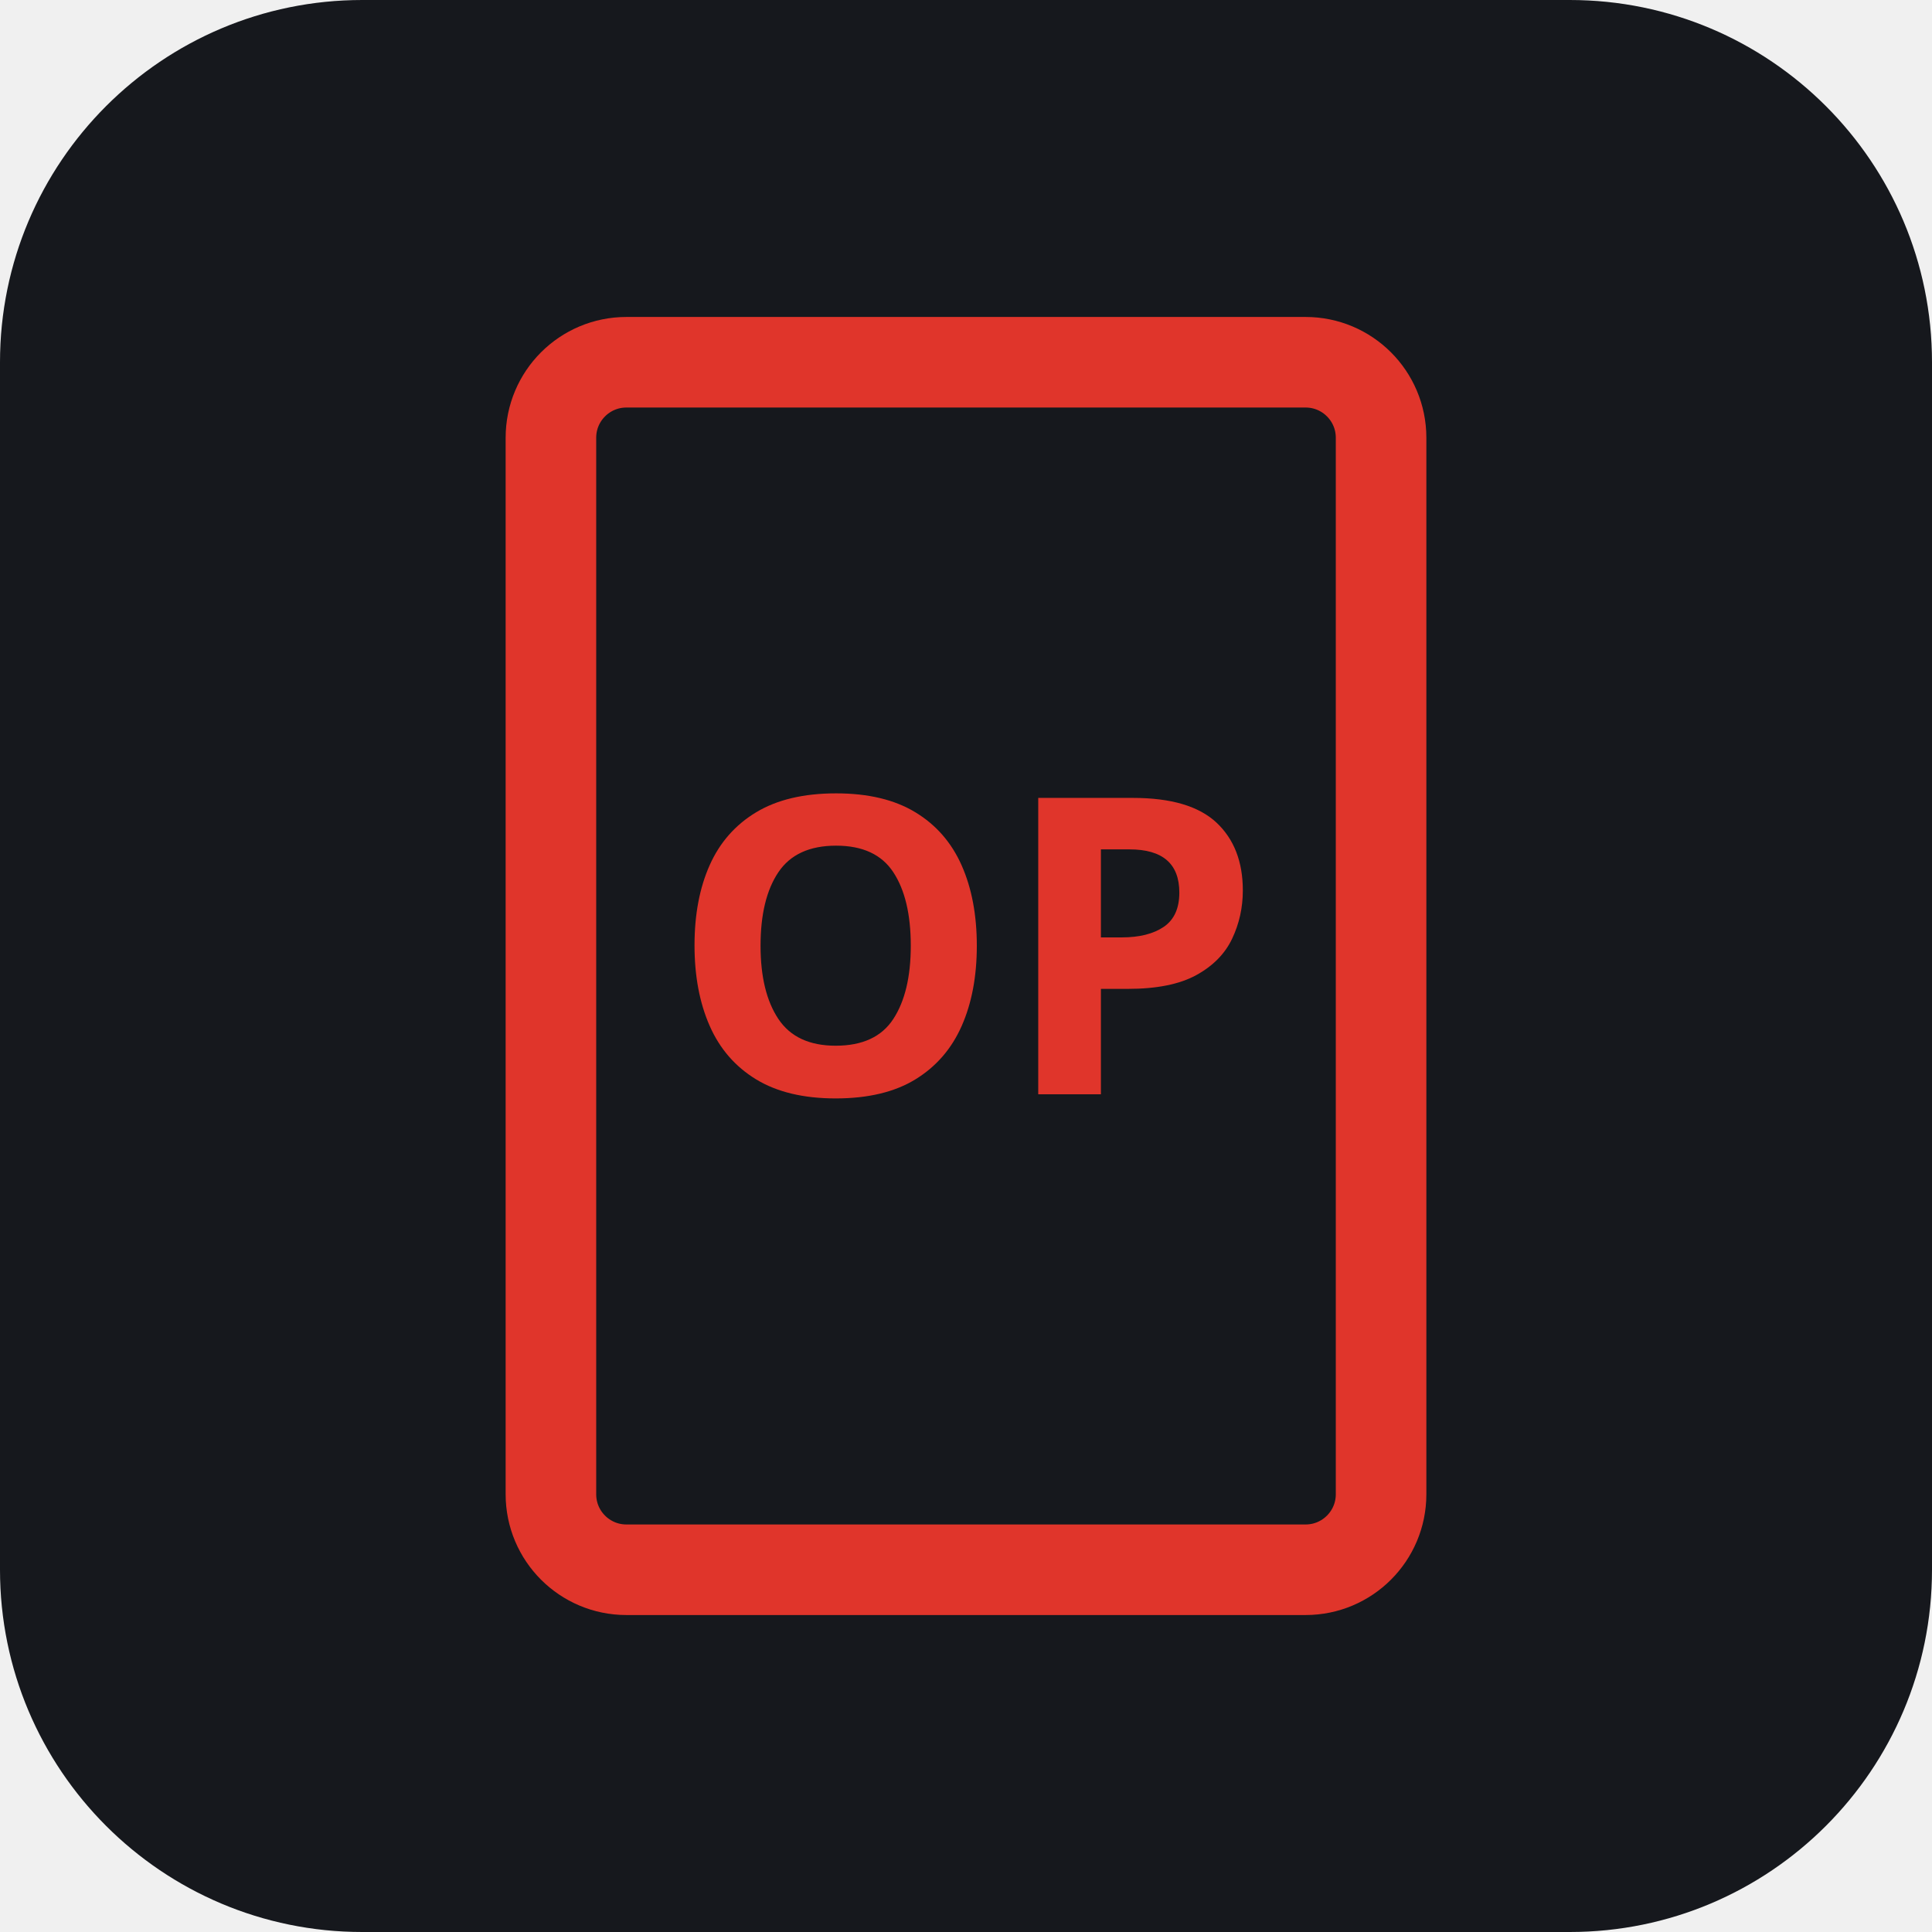
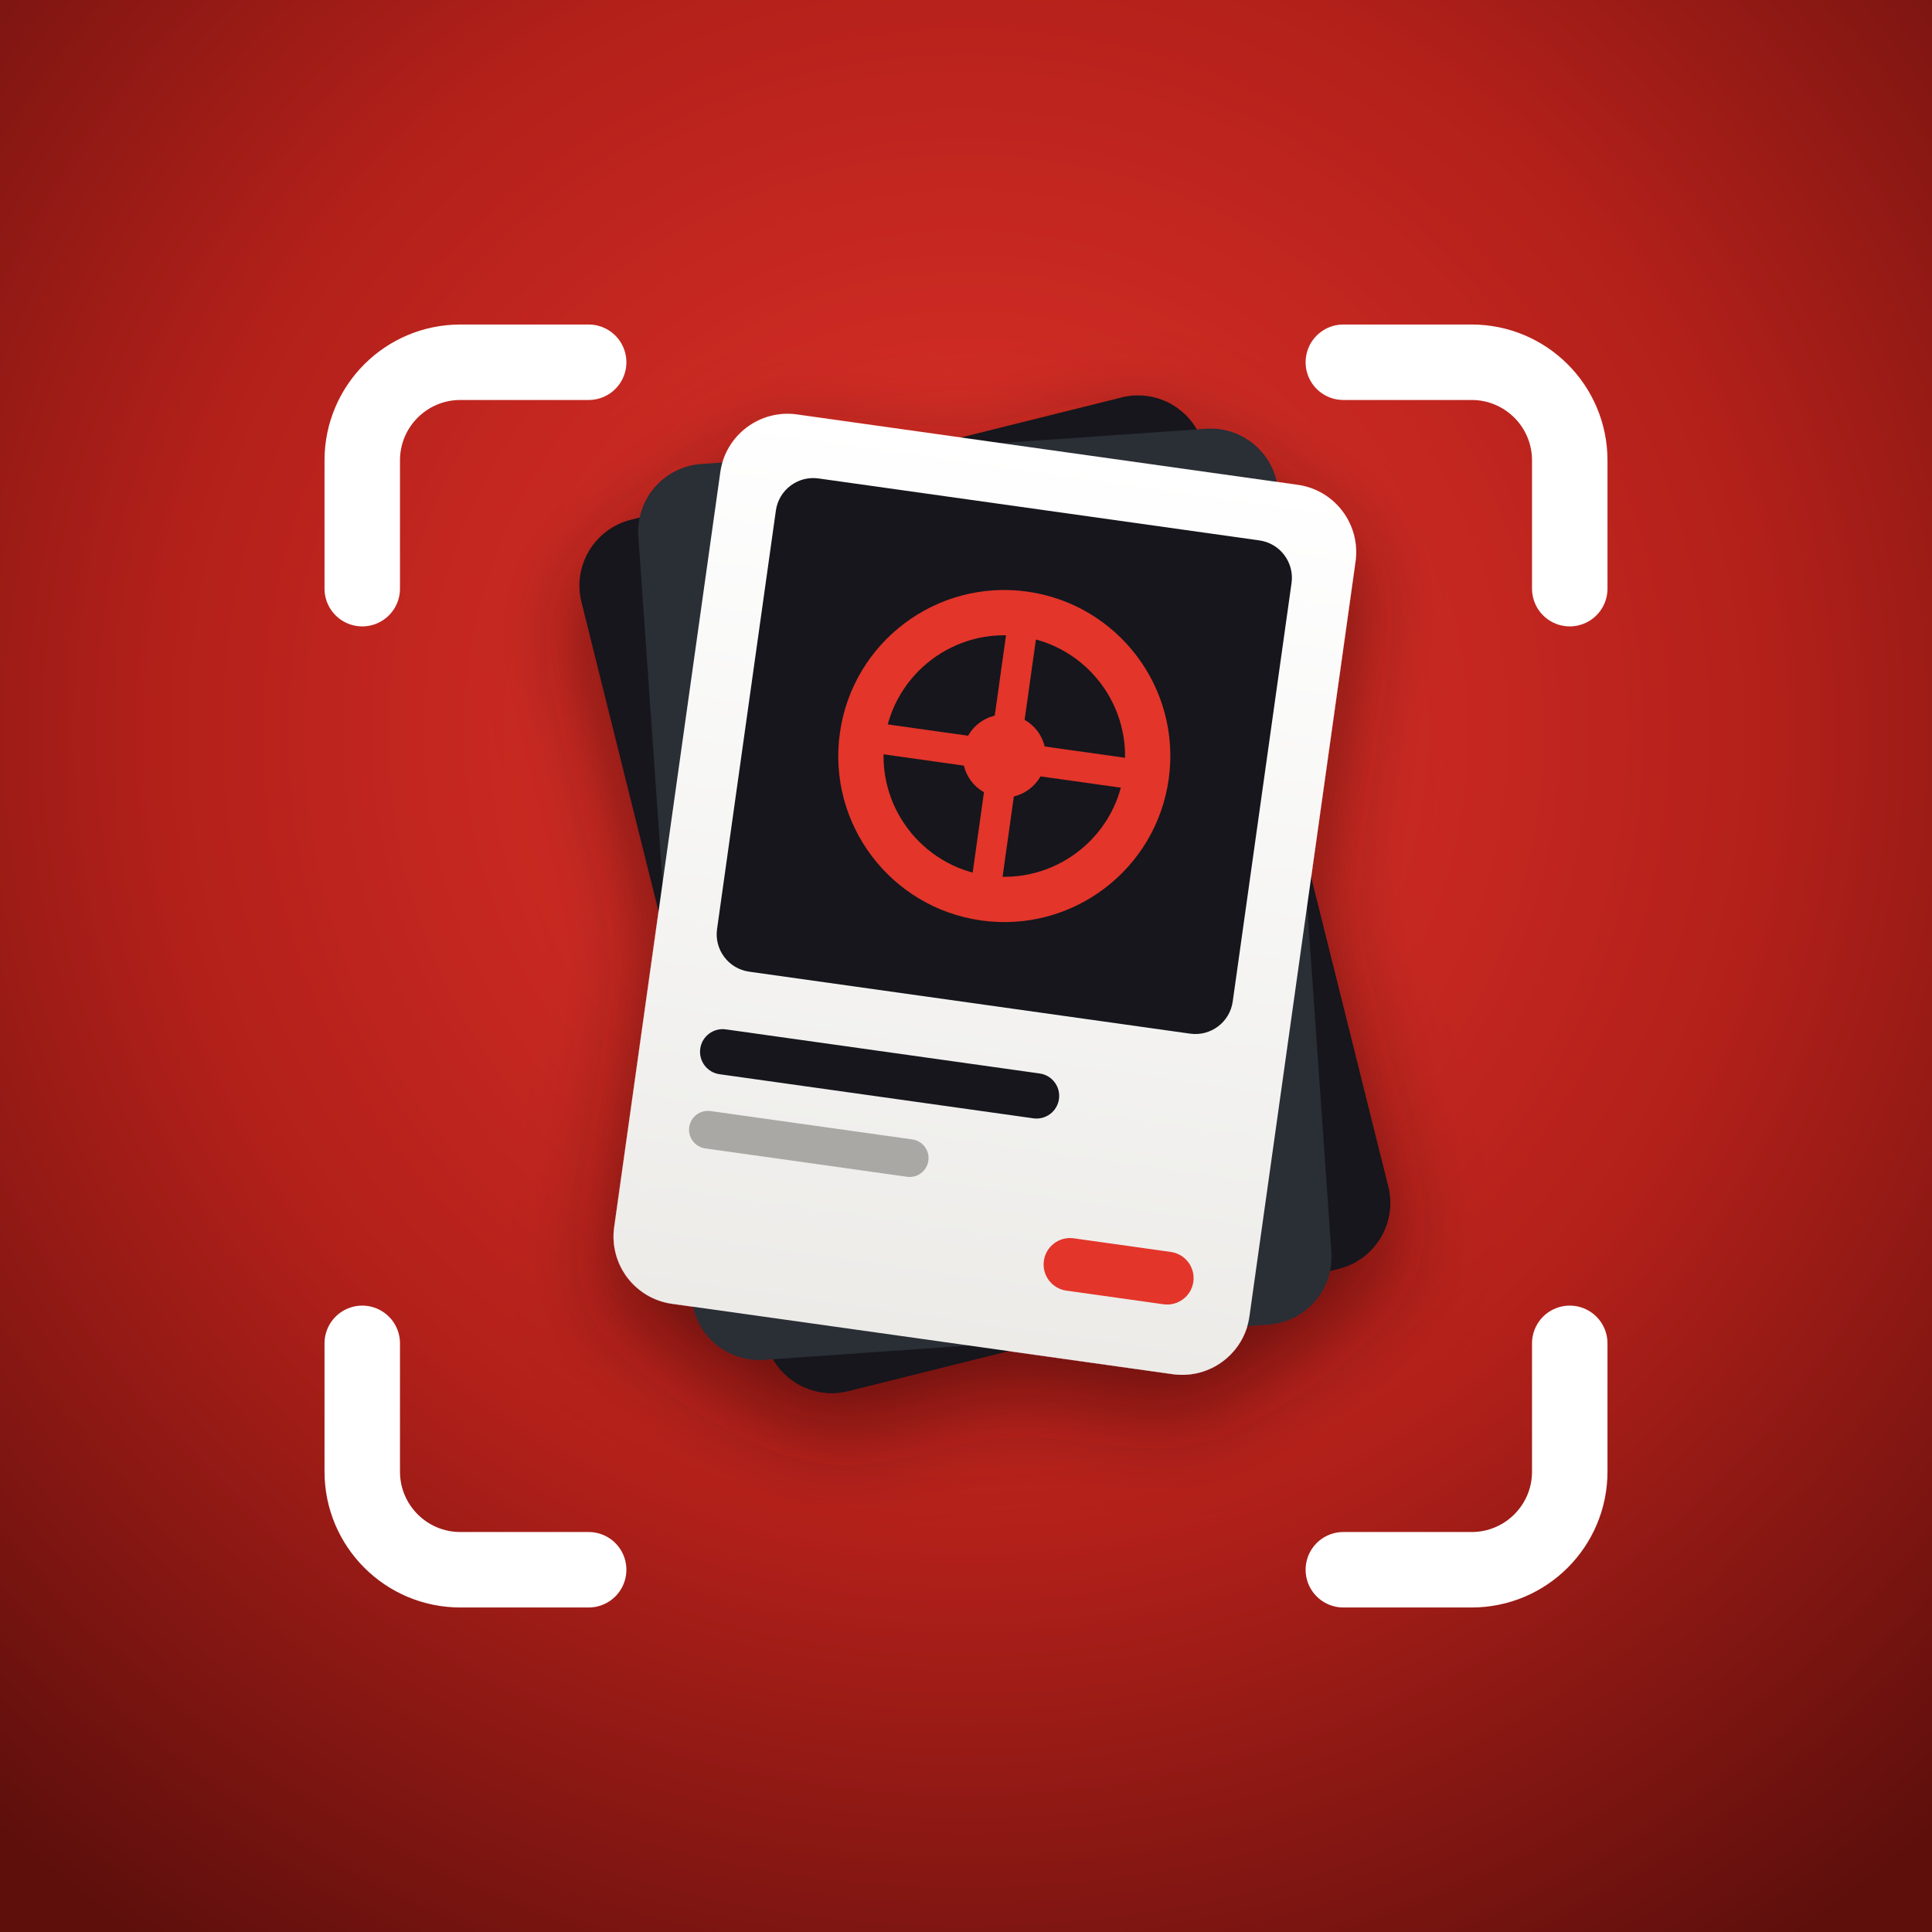
<svg xmlns="http://www.w3.org/2000/svg" viewBox="0 0 512 512">
-   <rect width="512" height="512" rx="96" fill="#16181d" />
-   <rect x="146" y="96" width="220" height="320" rx="20" fill="none" stroke="#e0352b" stroke-width="24" />
-   <text x="256" y="290" text-anchor="middle" font-family="system-ui,sans-serif" font-size="110" font-weight="700" fill="#e0352b">OP</text>
+   <defs>
+     <radialGradient id="bg" cx="50%" cy="38%" r="75%">
+       <stop offset="0" stop-color="#e3342b" />
+       <stop offset="0.55" stop-color="#b3201a" />
+       <stop offset="1" stop-color="#5e0f0c" />
+     </radialGradient>
+     <linearGradient id="face" x1="0" y1="0" x2="0" y2="1">
+       <stop offset="0" stop-color="#ffffff" />
+       <stop offset="1" stop-color="#ecebe8" />
+     </linearGradient>
+     <filter id="sh" x="-30%" y="-30%" width="160%" height="160%">
+       <feDropShadow dx="0" dy="10" stdDeviation="12" flood-color="#2a0705" flood-opacity="0.55" />
+     </filter>
+   </defs>
+   <rect width="512" height="512" fill="url(#bg)" />
+   <g filter="url(#sh)">
+     <rect x="176" y="118" width="170" height="238" rx="18" fill="#16181d" transform="rotate(-14 261 237)" />
+     <rect x="176" y="118" width="170" height="238" rx="18" fill="#2a2d35" transform="rotate(-4 261 237)" />
+     <g transform="rotate(8 261 237)">
+       <rect x="176" y="118" width="170" height="238" rx="18" fill="url(#face)" />
+       <rect x="192" y="134" width="138" height="132" rx="10" fill="#16181d" />
+       <circle cx="261" cy="200" r="38" fill="none" stroke="#e3342b" stroke-width="12" />
+       <path d="M261 162v76M223 200h76" stroke="#e3342b" stroke-width="8" stroke-linecap="round" />
+       <circle cx="261" cy="200" r="11" fill="#e3342b" />
+       <rect x="192" y="282" width="96" height="12" rx="6" fill="#16181d" />
+       <rect x="192" y="304" width="64" height="10" rx="5" fill="#a9a8a4" />
+       <rect x="290" y="324" width="40" height="14" rx="7" fill="#e3342b" />
+     </g>
+   </g>
+   <g fill="none" stroke="#ffffff" stroke-width="20" stroke-linecap="round" stroke-linejoin="round">
+     <path d="M96 156V122a26 26 0 0 1 26-26h34" />
+     <path d="M356 96h34a26 26 0 0 1 26 26v34" />
+     <path d="M416 356v34a26 26 0 0 1-26 26h-34" />
+     <path d="M156 416h-34a26 26 0 0 1-26-26v-34" />
+   </g>
</svg>
